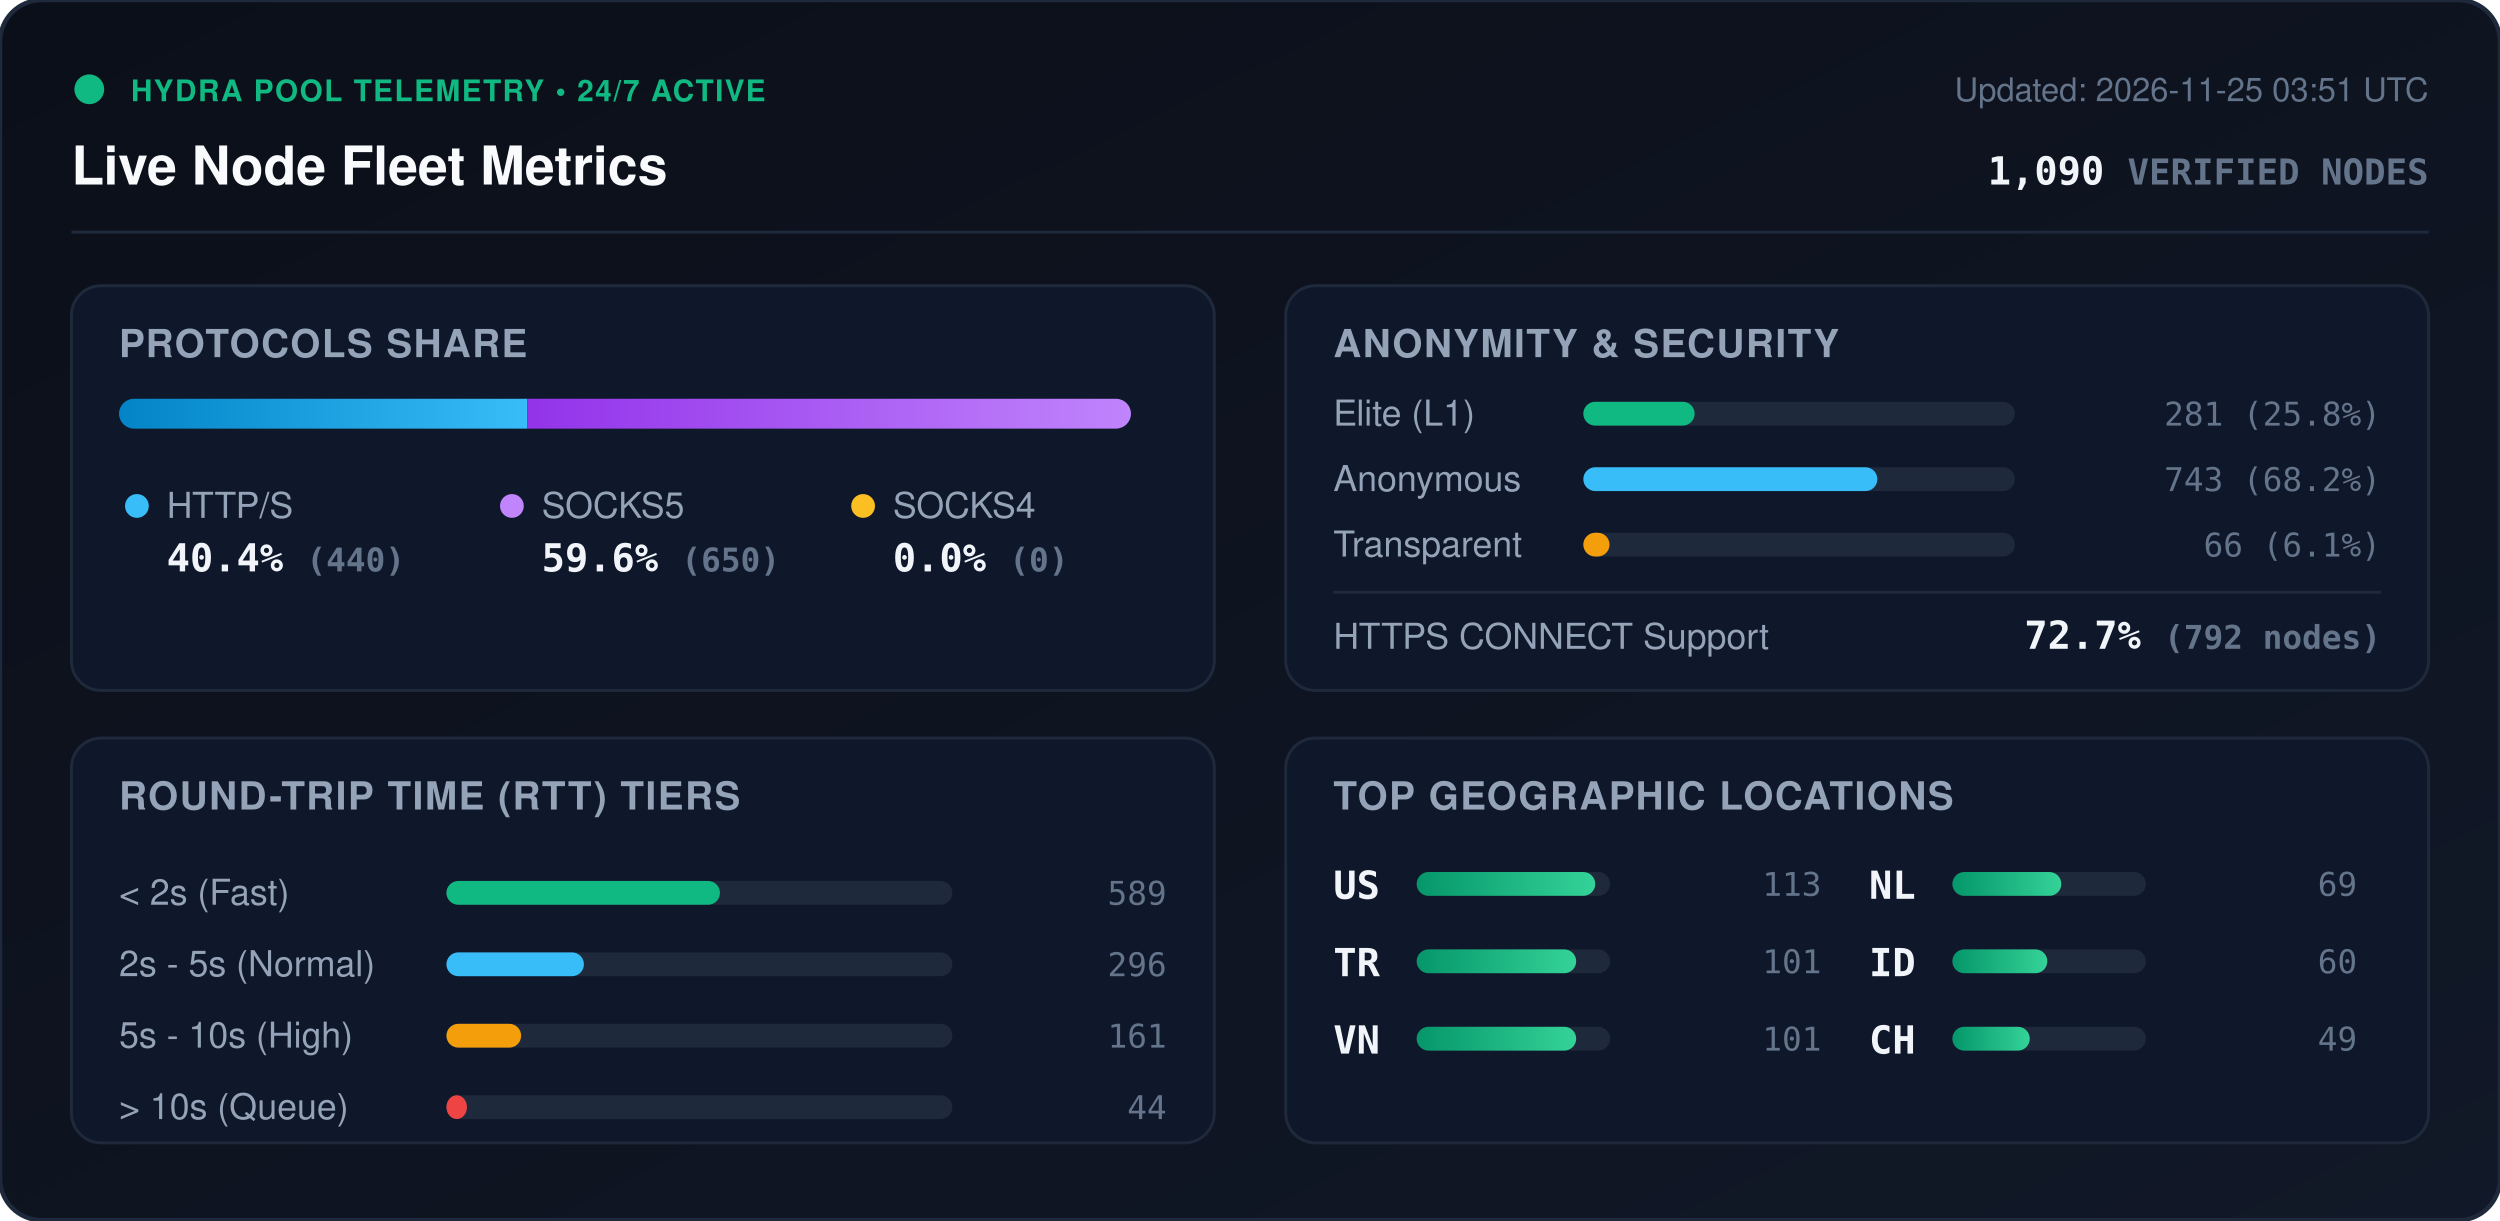
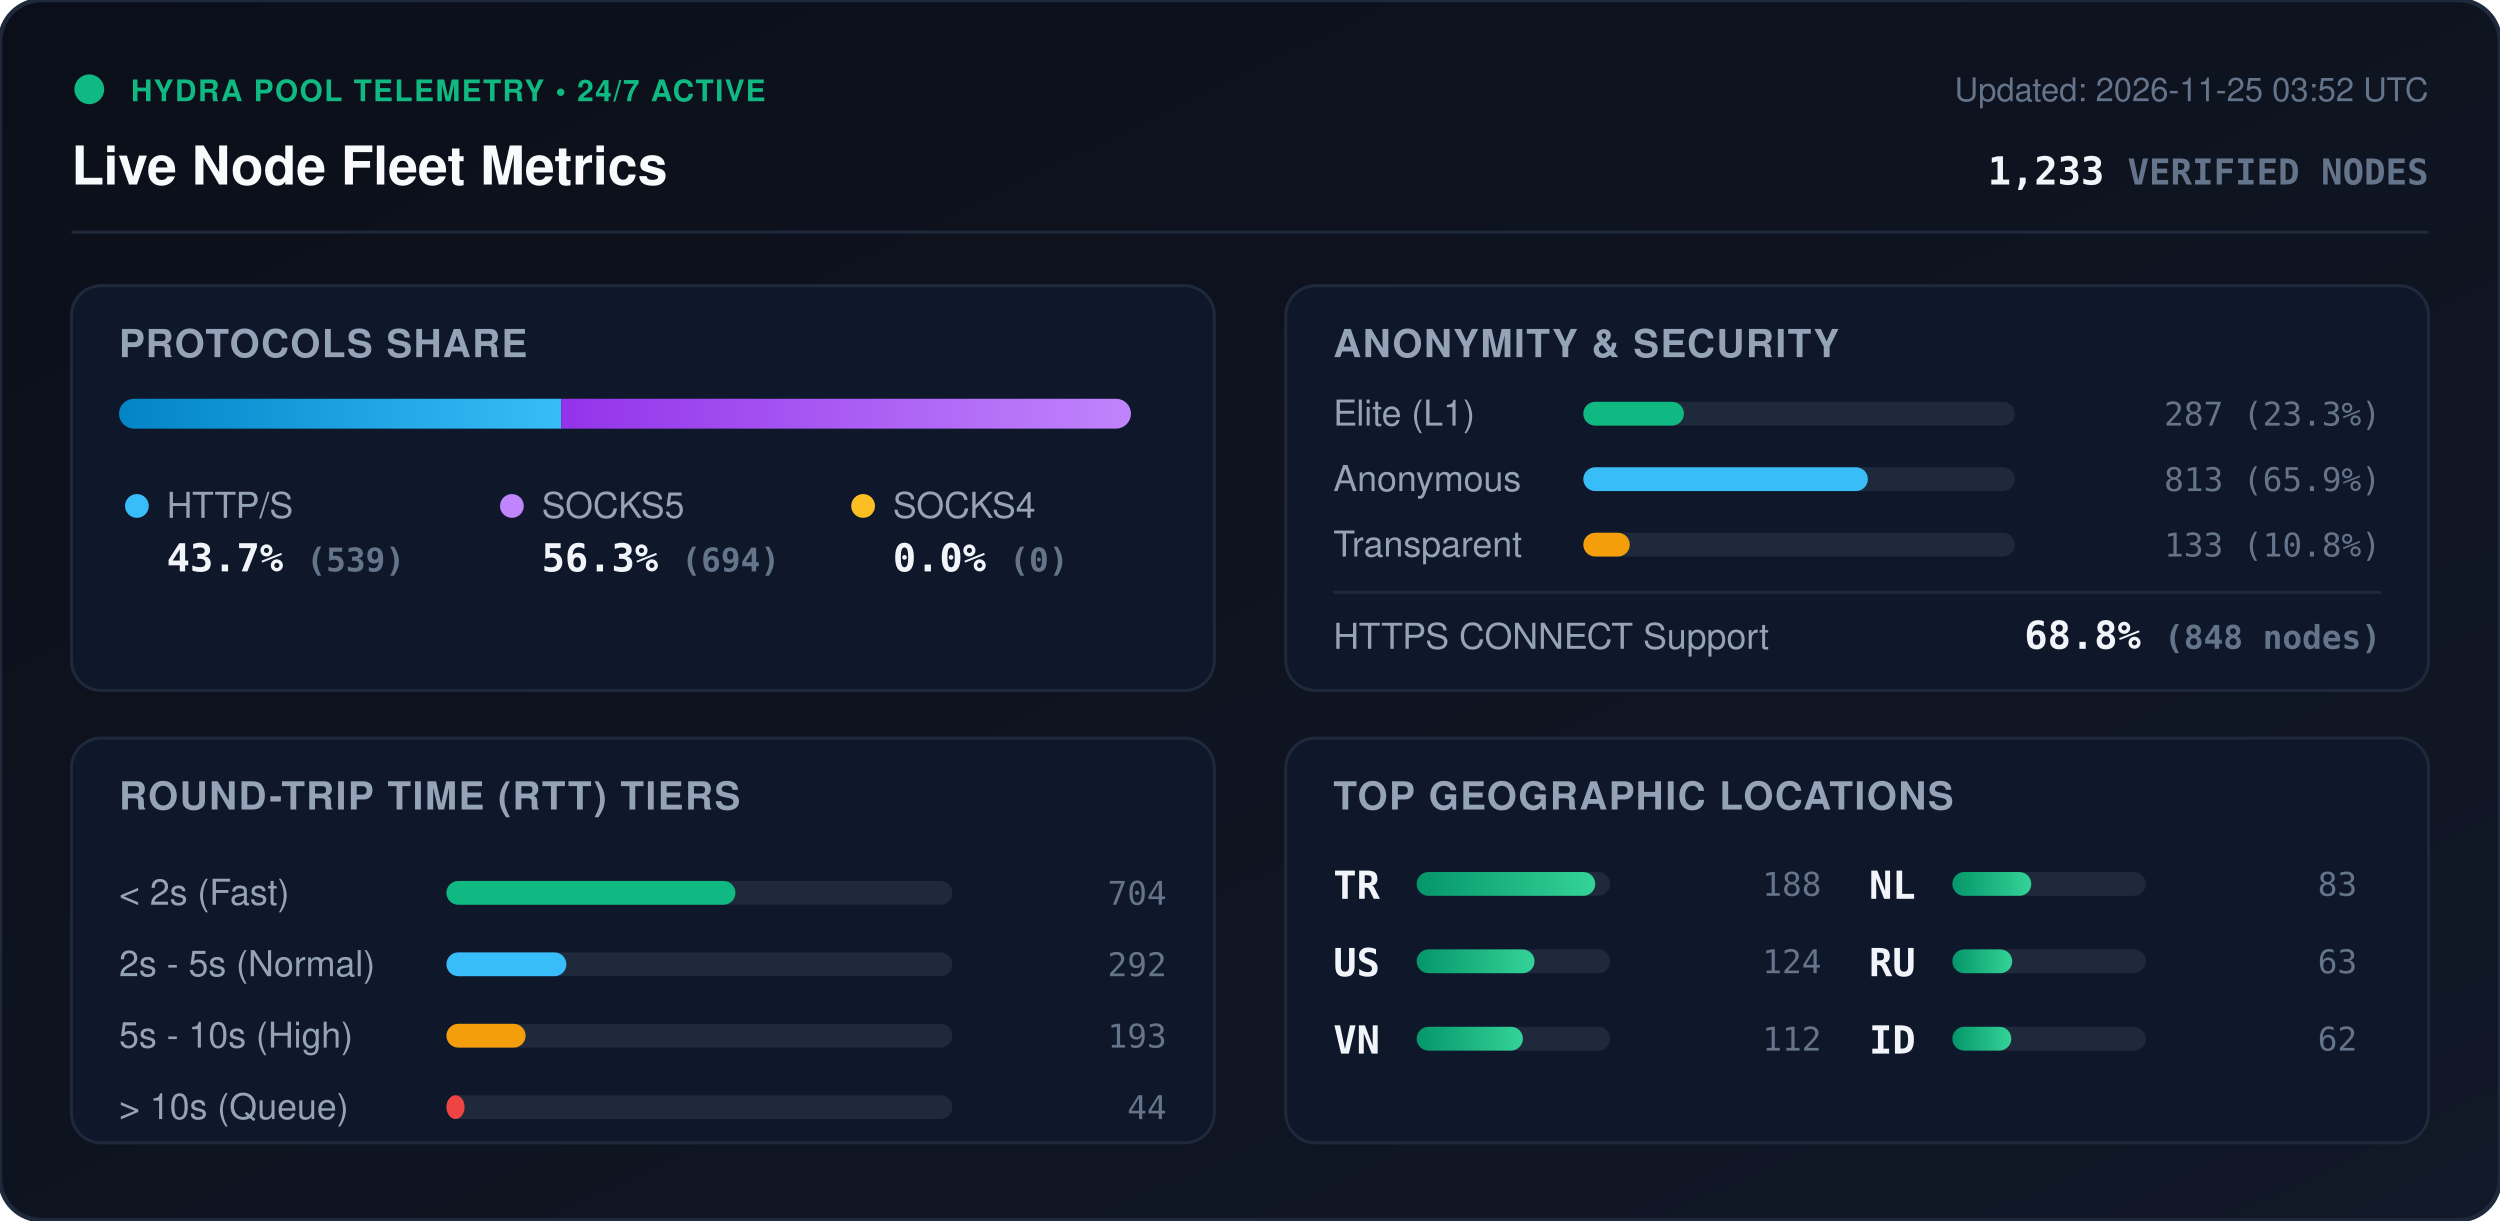
<svg xmlns="http://www.w3.org/2000/svg" viewBox="0 0 840 410" width="840" height="410" style="max-width: 100%; height: auto;">
  <defs>
    <linearGradient id="bg" x1="0%" y1="0%" x2="100%" y2="100%">
      <stop offset="0%" stop-color="#0b0f19" />
      <stop offset="100%" stop-color="#111827" />
    </linearGradient>
    <linearGradient id="bar-http" x1="0%" y1="0%" x2="100%" y2="0%">
      <stop offset="0%" stop-color="#0284c7" />
      <stop offset="100%" stop-color="#38bdf8" />
    </linearGradient>
    <linearGradient id="bar-socks5" x1="0%" y1="0%" x2="100%" y2="0%">
      <stop offset="0%" stop-color="#9333ea" />
      <stop offset="100%" stop-color="#c084fc" />
    </linearGradient>
    <linearGradient id="bar-socks4" x1="0%" y1="0%" x2="100%" y2="0%">
      <stop offset="0%" stop-color="#d97706" />
      <stop offset="100%" stop-color="#fbbf24" />
    </linearGradient>
    <linearGradient id="bar-green" x1="0%" y1="0%" x2="100%" y2="0%">
      <stop offset="0%" stop-color="#059669" />
      <stop offset="100%" stop-color="#34d399" />
    </linearGradient>
    <clipPath id="prog-track-clip">
      <rect width="340.0" height="10" rx="5" />
    </clipPath>
    <style>
      .title { font: 700 18px -apple-system, BlinkMacSystemFont, 'Segoe UI', Helvetica, Arial, sans-serif; fill: #f8fafc; }
      .sub { font: 500 11px -apple-system, BlinkMacSystemFont, 'Segoe UI', Helvetica, Arial, sans-serif; fill: #64748b; }
      .section-hdr { font: 600 13px -apple-system, BlinkMacSystemFont, 'Segoe UI', Helvetica, Arial, sans-serif; fill: #94a3b8; letter-spacing: 0.5px; }
      .metric-val { font: 700 13px -apple-system, BlinkMacSystemFont, 'Segoe UI', Helvetica, Arial, sans-serif; fill: #f1f5f9; }
      .metric-lbl { font: 500 12px -apple-system, BlinkMacSystemFont, 'Segoe UI', Helvetica, Arial, sans-serif; fill: #94a3b8; }
      .badge-txt { font: 700 10px -apple-system, BlinkMacSystemFont, 'Segoe UI', Helvetica, Arial, sans-serif; fill: #10b981; letter-spacing: 0.5px; }
      .mono { font-family: ui-monospace, SFMono-Regular, Menlo, Monaco, Consolas, monospace; }
      .pulse { animation: beacon 2s infinite ease-in-out; }
      @keyframes beacon { 0%, 100% { opacity: 1; } 50% { opacity: 0.35; } }
    </style>
  </defs>
  <rect width="840" height="410" rx="14" fill="url(#bg)" stroke="#1e293b" stroke-width="1.5" />
  <g transform="translate(24, 24)">
    <circle cx="6" cy="6" r="5" fill="#10b981" class="pulse" />
    <text x="20" y="10" class="badge-txt">HYDRA POOL TELEMETRY • 24/7 ACTIVE</text>
    <text x="0" y="38" class="title">Live Node Fleet Metrics</text>
-     <text x="792" y="10" text-anchor="end" class="sub">Updated: 2026-11-25 03:51 UTC</text>
-     <text x="792" y="38" text-anchor="end" class="metric-val mono" fill="#38bdf8">1,090 <tspan font-size="12" fill="#64748b">VERIFIED NODES</tspan>
+     <text x="792" y="10" text-anchor="end" class="sub">Updated: 2026-11-25 03:52 UTC</text>
+     <text x="792" y="38" text-anchor="end" class="metric-val mono" fill="#38bdf8">1,233 <tspan font-size="12" fill="#64748b">VERIFIED NODES</tspan>
    </text>
  </g>
  <line x1="24" y1="78" x2="816" y2="78" stroke="#1e293b" stroke-width="1" />
  <g transform="translate(24, 96)">
    <rect width="384" height="136" rx="10" fill="#0f172a" stroke="#1e293b" />
    <text x="16" y="24" class="section-hdr">PROTOCOLS SHARE</text>
    <g transform="translate(16, 38)">
      <rect width="340.0" height="10" rx="5" fill="#1e293b" />
      <g clip-path="url(#prog-track-clip)">
-         <rect x="0" width="137.2" height="10" fill="url(#bar-http)" />
-         <rect x="137.2" width="202.8" height="10" fill="url(#bar-socks5)" />
+         <rect x="0" width="148.6" height="10" fill="url(#bar-http)" />
+         <rect x="148.6" width="191.4" height="10" fill="url(#bar-socks5)" />
        <rect x="340.0" width="0.0" height="10" fill="url(#bar-socks4)" />
      </g>
    </g>
    <g transform="translate(16, 68)">
      <circle cx="6" cy="6" r="4" fill="#38bdf8" />
      <text x="16" y="10" class="metric-lbl">HTTP/S</text>
-       <text x="16" y="28" class="metric-val mono">40.4% <tspan font-size="11" fill="#64748b">(440)</tspan>
+       <text x="16" y="28" class="metric-val mono">43.7% <tspan font-size="11" fill="#64748b">(539)</tspan>
      </text>
      <circle cx="132" cy="6" r="4" fill="#c084fc" />
      <text x="142" y="10" class="metric-lbl">SOCKS5</text>
-       <text x="142" y="28" class="metric-val mono">59.6% <tspan font-size="11" fill="#64748b">(650)</tspan>
+       <text x="142" y="28" class="metric-val mono">56.3% <tspan font-size="11" fill="#64748b">(694)</tspan>
      </text>
      <circle cx="250" cy="6" r="4" fill="#fbbf24" />
      <text x="260" y="10" class="metric-lbl">SOCKS4</text>
      <text x="260" y="28" class="metric-val mono">0.0% <tspan font-size="11" fill="#64748b">(0)</tspan>
      </text>
    </g>
  </g>
  <g transform="translate(432, 96)">
    <rect width="384" height="136" rx="10" fill="#0f172a" stroke="#1e293b" />
    <text x="16" y="24" class="section-hdr">ANONYMITY &amp; SECURITY</text>
    <text x="16" y="47" class="metric-lbl">Elite (L1)</text>
    <rect x="100" y="39" width="145.0" height="8" rx="4" fill="#1e293b" />
-     <rect x="100" y="39" width="37.4" height="8" rx="4" fill="#10b981" />
-     <text x="368" y="47" text-anchor="end" class="mono sub" fill="#e2e8f0">281 (25.8%)</text>
+     <rect x="100" y="39" width="33.8" height="8" rx="4" fill="#10b981" />
+     <text x="368" y="47" text-anchor="end" class="mono sub" fill="#e2e8f0">287 (23.3%)</text>
    <text x="16" y="69" class="metric-lbl">Anonymous</text>
    <rect x="100" y="61" width="145.0" height="8" rx="4" fill="#1e293b" />
-     <rect x="100" y="61" width="98.8" height="8" rx="4" fill="#38bdf8" />
-     <text x="368" y="69" text-anchor="end" class="mono sub" fill="#e2e8f0">743 (68.2%)</text>
+     <rect x="100" y="61" width="95.6" height="8" rx="4" fill="#38bdf8" />
+     <text x="368" y="69" text-anchor="end" class="mono sub" fill="#e2e8f0">813 (65.9%)</text>
    <text x="16" y="91" class="metric-lbl">Transparent</text>
    <rect x="100" y="83" width="145.0" height="8" rx="4" fill="#1e293b" />
-     <rect x="100" y="83" width="8.8" height="8" rx="4" fill="#f59e0b" />
-     <text x="368" y="91" text-anchor="end" class="mono sub" fill="#e2e8f0">66 (6.1%)</text>
+     <rect x="100" y="83" width="15.6" height="8" rx="4" fill="#f59e0b" />
+     <text x="368" y="91" text-anchor="end" class="mono sub" fill="#e2e8f0">133 (10.8%)</text>
    <line x1="16" y1="103" x2="368" y2="103" stroke="#1e293b" stroke-width="1" />
    <text x="16" y="122" class="metric-lbl">HTTPS CONNECT Support</text>
-     <text x="368" y="122" text-anchor="end" class="metric-val mono" fill="#34d399">72.7% <tspan font-size="11" fill="#64748b">(792 nodes)</tspan>
+     <text x="368" y="122" text-anchor="end" class="metric-val mono" fill="#34d399">68.8% <tspan font-size="11" fill="#64748b">(848 nodes)</tspan>
    </text>
  </g>
  <g transform="translate(24, 248)">
    <rect width="384" height="136" rx="10" fill="#0f172a" stroke="#1e293b" />
    <text x="16" y="24" class="section-hdr">ROUND-TRIP TIME (RTT) TIERS</text>
    <g transform="translate(16, 42)">
      <text x="0" y="14" class="metric-lbl">&lt; 2s (Fast)</text>
      <rect x="110" y="6" width="170" height="8" rx="4" fill="#1e293b" />
-       <rect x="110" y="6" width="91.9" height="8" rx="4" fill="#10b981" />
-       <text x="352" y="14" text-anchor="end" class="mono sub">589</text>
+       <rect x="110" y="6" width="97.1" height="8" rx="4" fill="#10b981" />
+       <text x="352" y="14" text-anchor="end" class="mono sub">704</text>
      <text x="0" y="38" class="metric-lbl">2s - 5s (Normal)</text>
      <rect x="110" y="30" width="170" height="8" rx="4" fill="#1e293b" />
-       <rect x="110" y="30" width="46.2" height="8" rx="4" fill="#38bdf8" />
-       <text x="352" y="38" text-anchor="end" class="mono sub">296</text>
+       <rect x="110" y="30" width="40.3" height="8" rx="4" fill="#38bdf8" />
+       <text x="352" y="38" text-anchor="end" class="mono sub">292</text>
      <text x="0" y="62" class="metric-lbl">5s - 10s (High)</text>
      <rect x="110" y="54" width="170" height="8" rx="4" fill="#1e293b" />
-       <rect x="110" y="54" width="25.1" height="8" rx="4" fill="#f59e0b" />
-       <text x="352" y="62" text-anchor="end" class="mono sub">161</text>
+       <rect x="110" y="54" width="26.6" height="8" rx="4" fill="#f59e0b" />
+       <text x="352" y="62" text-anchor="end" class="mono sub">193</text>
      <text x="0" y="86" class="metric-lbl">&gt; 10s (Queue)</text>
      <rect x="110" y="78" width="170" height="8" rx="4" fill="#1e293b" />
-       <rect x="110" y="78" width="6.9" height="8" rx="4" fill="#ef4444" />
+       <rect x="110" y="78" width="6.1" height="8" rx="4" fill="#ef4444" />
      <text x="352" y="86" text-anchor="end" class="mono sub">44</text>
    </g>
  </g>
  <g transform="translate(432, 248)">
    <rect width="384" height="136" rx="10" fill="#0f172a" stroke="#1e293b" />
    <text x="16" y="24" class="section-hdr">TOP GEOGRAPHIC LOCATIONS</text>
    <g transform="translate(16, 42)">
      <g transform="translate(0, 0)">
+         <text x="0" y="12" class="mono metric-val" font-size="12">TR</text>
+         <rect x="28" y="3" width="65" height="8" rx="4" fill="#1e293b" />
+         <rect x="28" y="3" width="60.0" height="8" rx="4" fill="url(#bar-green)" />
+         <text x="164" y="11" text-anchor="end" class="mono sub">188</text>
+       </g>
+       <g transform="translate(0, 26)">
        <text x="0" y="12" class="mono metric-val" font-size="12">US</text>
        <rect x="28" y="3" width="65" height="8" rx="4" fill="#1e293b" />
-         <rect x="28" y="3" width="60.0" height="8" rx="4" fill="url(#bar-green)" />
-         <text x="164" y="11" text-anchor="end" class="mono sub">113</text>
-       </g>
-       <g transform="translate(0, 26)">
-         <text x="0" y="12" class="mono metric-val" font-size="12">TR</text>
-         <rect x="28" y="3" width="65" height="8" rx="4" fill="#1e293b" />
-         <rect x="28" y="3" width="53.6" height="8" rx="4" fill="url(#bar-green)" />
-         <text x="164" y="11" text-anchor="end" class="mono sub">101</text>
+         <rect x="28" y="3" width="39.6" height="8" rx="4" fill="url(#bar-green)" />
+         <text x="164" y="11" text-anchor="end" class="mono sub">124</text>
      </g>
      <g transform="translate(0, 52)">
        <text x="0" y="12" class="mono metric-val" font-size="12">VN</text>
        <rect x="28" y="3" width="65" height="8" rx="4" fill="#1e293b" />
-         <rect x="28" y="3" width="53.6" height="8" rx="4" fill="url(#bar-green)" />
-         <text x="164" y="11" text-anchor="end" class="mono sub">101</text>
+         <rect x="28" y="3" width="35.7" height="8" rx="4" fill="url(#bar-green)" />
+         <text x="164" y="11" text-anchor="end" class="mono sub">112</text>
      </g>
      <g transform="translate(180, 0)">
        <text x="0" y="12" class="mono metric-val" font-size="12">NL</text>
        <rect x="28" y="3" width="65" height="8" rx="4" fill="#1e293b" />
-         <rect x="28" y="3" width="36.6" height="8" rx="4" fill="url(#bar-green)" />
-         <text x="164" y="11" text-anchor="end" class="mono sub">69</text>
+         <rect x="28" y="3" width="26.5" height="8" rx="4" fill="url(#bar-green)" />
+         <text x="164" y="11" text-anchor="end" class="mono sub">83</text>
      </g>
      <g transform="translate(180, 26)">
+         <text x="0" y="12" class="mono metric-val" font-size="12">RU</text>
+         <rect x="28" y="3" width="65" height="8" rx="4" fill="#1e293b" />
+         <rect x="28" y="3" width="20.1" height="8" rx="4" fill="url(#bar-green)" />
+         <text x="164" y="11" text-anchor="end" class="mono sub">63</text>
+       </g>
+       <g transform="translate(180, 52)">
        <text x="0" y="12" class="mono metric-val" font-size="12">ID</text>
        <rect x="28" y="3" width="65" height="8" rx="4" fill="#1e293b" />
-         <rect x="28" y="3" width="31.9" height="8" rx="4" fill="url(#bar-green)" />
-         <text x="164" y="11" text-anchor="end" class="mono sub">60</text>
-       </g>
-       <g transform="translate(180, 52)">
-         <text x="0" y="12" class="mono metric-val" font-size="12">CH</text>
-         <rect x="28" y="3" width="65" height="8" rx="4" fill="#1e293b" />
-         <rect x="28" y="3" width="26.0" height="8" rx="4" fill="url(#bar-green)" />
-         <text x="164" y="11" text-anchor="end" class="mono sub">49</text>
+         <rect x="28" y="3" width="19.8" height="8" rx="4" fill="url(#bar-green)" />
+         <text x="164" y="11" text-anchor="end" class="mono sub">62</text>
      </g>
    </g>
  </g>
</svg>
